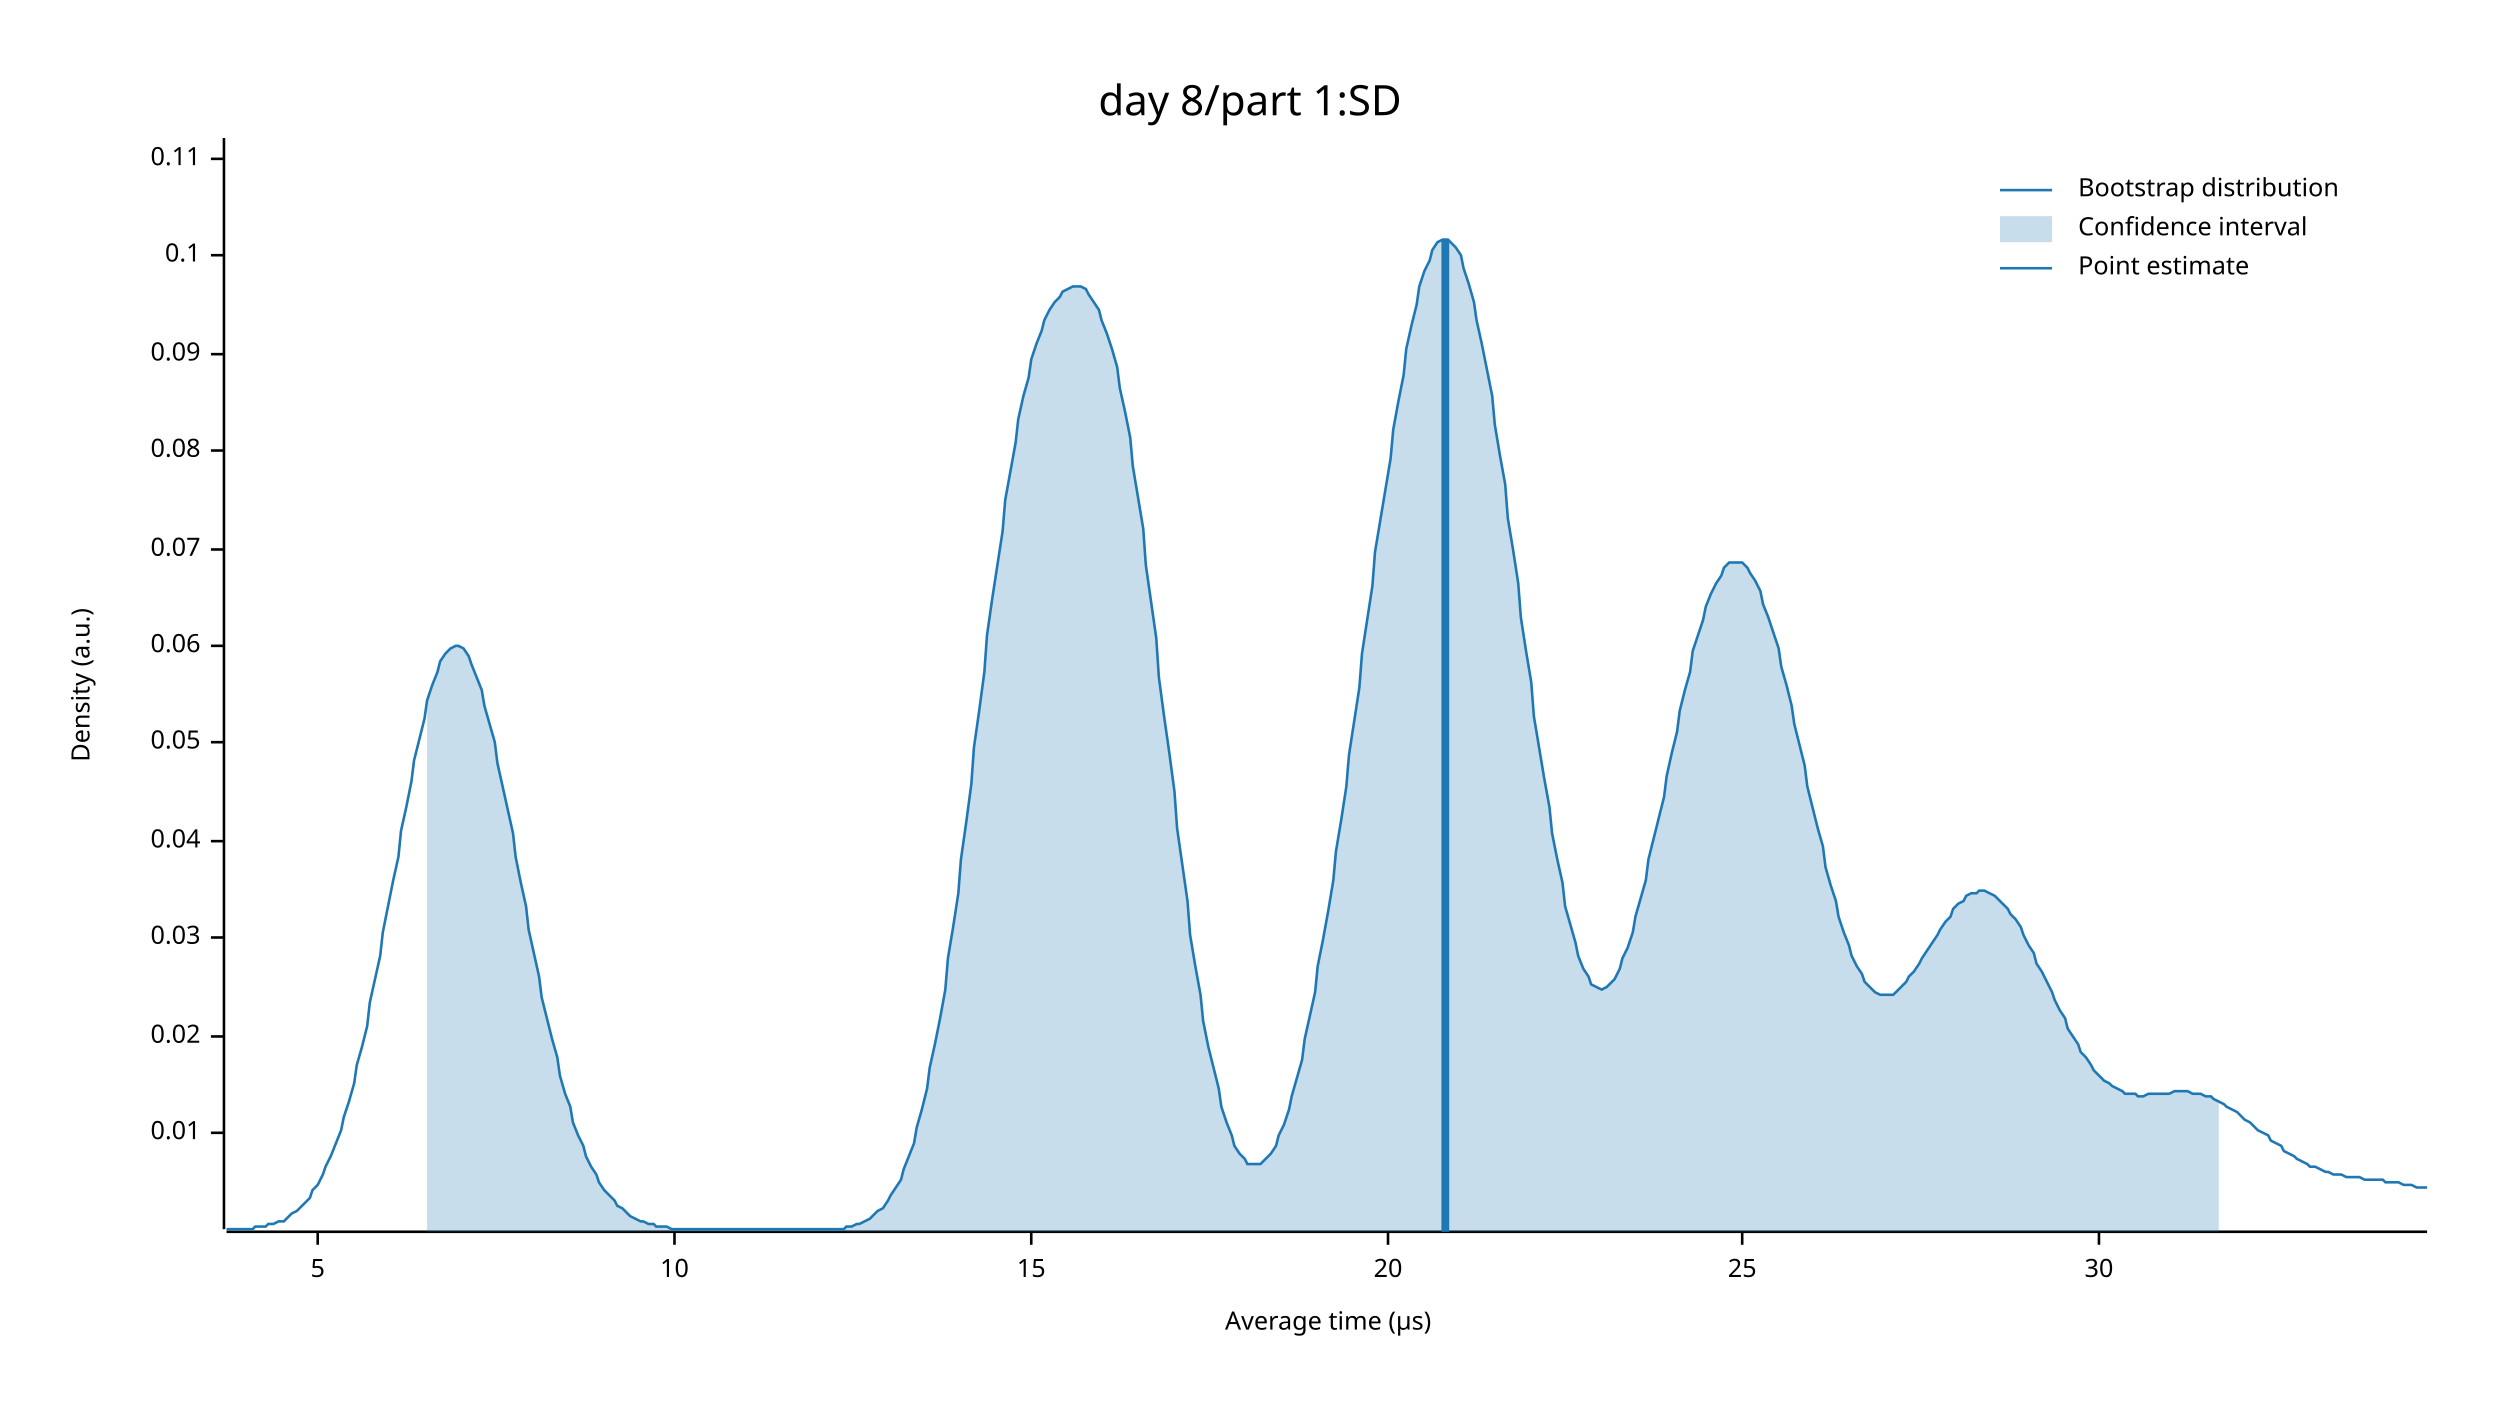
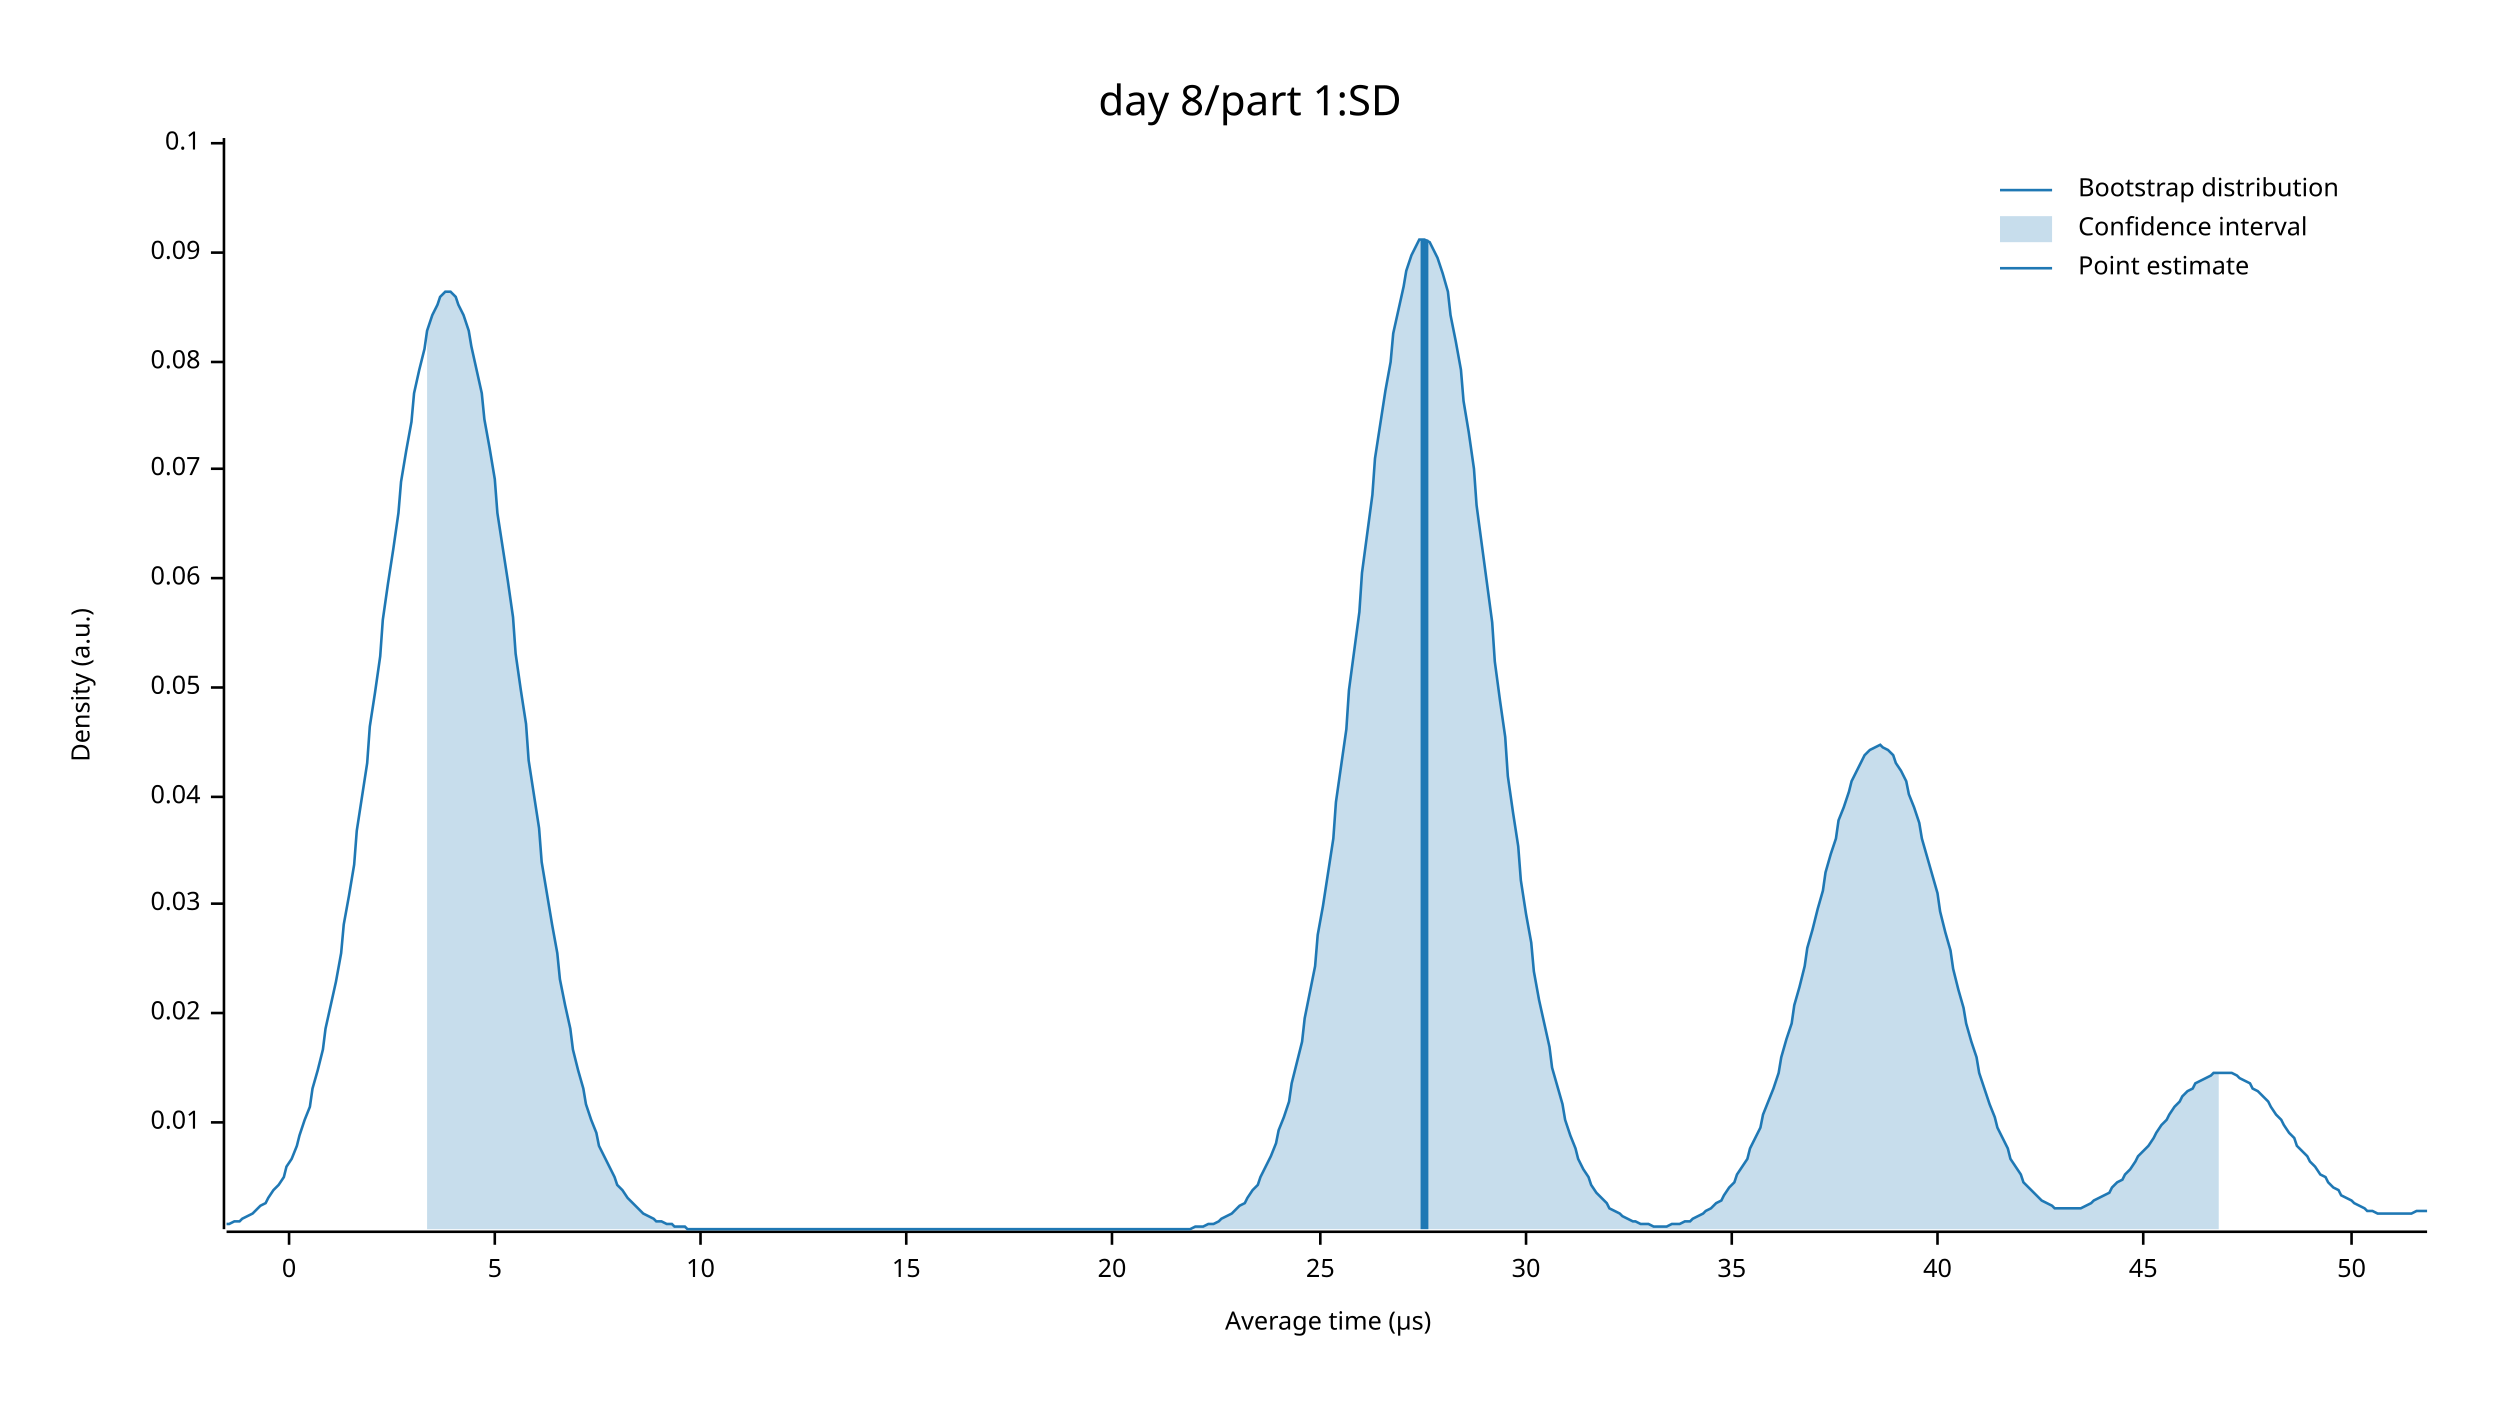
<svg xmlns="http://www.w3.org/2000/svg" width="960" height="540" viewBox="0 0 960 540">
  <text x="480" y="32" dy="0.76em" text-anchor="middle" font-family="sans-serif" font-size="16.129" opacity="1" fill="#000000">
day 8/part 1:SD
</text>
  <text x="27" y="263" dy="0.76em" text-anchor="middle" font-family="sans-serif" font-size="9.677" opacity="1" fill="#000000" transform="rotate(270, 27, 263)">
Density (a.u.)
</text>
  <text x="510" y="513" dy="-0.5ex" text-anchor="middle" font-family="sans-serif" font-size="9.677" opacity="1" fill="#000000">
Average time (µs)
</text>
  <polyline fill="none" opacity="1" stroke="#000000" stroke-width="1" points="86,53 86,472 " />
-   <text x="77" y="435" dy="0.5ex" text-anchor="end" font-family="sans-serif" font-size="9.677" opacity="1" fill="#000000">
+   <text x="77" y="431" dy="0.5ex" text-anchor="end" font-family="sans-serif" font-size="9.677" opacity="1" fill="#000000">
0.01
</text>
-   <polyline fill="none" opacity="1" stroke="#000000" stroke-width="1" points="81,435 86,435 " />
-   <text x="77" y="398" dy="0.5ex" text-anchor="end" font-family="sans-serif" font-size="9.677" opacity="1" fill="#000000">
+   <polyline fill="none" opacity="1" stroke="#000000" stroke-width="1" points="81,431 86,431 " />
+   <text x="77" y="389" dy="0.5ex" text-anchor="end" font-family="sans-serif" font-size="9.677" opacity="1" fill="#000000">
0.02
</text>
-   <polyline fill="none" opacity="1" stroke="#000000" stroke-width="1" points="81,398 86,398 " />
-   <text x="77" y="360" dy="0.5ex" text-anchor="end" font-family="sans-serif" font-size="9.677" opacity="1" fill="#000000">
+   <polyline fill="none" opacity="1" stroke="#000000" stroke-width="1" points="81,389 86,389 " />
+   <text x="77" y="347" dy="0.5ex" text-anchor="end" font-family="sans-serif" font-size="9.677" opacity="1" fill="#000000">
0.03
</text>
-   <polyline fill="none" opacity="1" stroke="#000000" stroke-width="1" points="81,360 86,360 " />
-   <text x="77" y="323" dy="0.5ex" text-anchor="end" font-family="sans-serif" font-size="9.677" opacity="1" fill="#000000">
+   <polyline fill="none" opacity="1" stroke="#000000" stroke-width="1" points="81,347 86,347 " />
+   <text x="77" y="306" dy="0.5ex" text-anchor="end" font-family="sans-serif" font-size="9.677" opacity="1" fill="#000000">
0.04
</text>
-   <polyline fill="none" opacity="1" stroke="#000000" stroke-width="1" points="81,323 86,323 " />
-   <text x="77" y="285" dy="0.5ex" text-anchor="end" font-family="sans-serif" font-size="9.677" opacity="1" fill="#000000">
+   <polyline fill="none" opacity="1" stroke="#000000" stroke-width="1" points="81,306 86,306 " />
+   <text x="77" y="264" dy="0.5ex" text-anchor="end" font-family="sans-serif" font-size="9.677" opacity="1" fill="#000000">
0.05
</text>
-   <polyline fill="none" opacity="1" stroke="#000000" stroke-width="1" points="81,285 86,285 " />
-   <text x="77" y="248" dy="0.5ex" text-anchor="end" font-family="sans-serif" font-size="9.677" opacity="1" fill="#000000">
+   <polyline fill="none" opacity="1" stroke="#000000" stroke-width="1" points="81,264 86,264 " />
+   <text x="77" y="222" dy="0.5ex" text-anchor="end" font-family="sans-serif" font-size="9.677" opacity="1" fill="#000000">
0.06
</text>
-   <polyline fill="none" opacity="1" stroke="#000000" stroke-width="1" points="81,248 86,248 " />
-   <text x="77" y="211" dy="0.5ex" text-anchor="end" font-family="sans-serif" font-size="9.677" opacity="1" fill="#000000">
+   <polyline fill="none" opacity="1" stroke="#000000" stroke-width="1" points="81,222 86,222 " />
+   <text x="77" y="180" dy="0.5ex" text-anchor="end" font-family="sans-serif" font-size="9.677" opacity="1" fill="#000000">
0.07
</text>
-   <polyline fill="none" opacity="1" stroke="#000000" stroke-width="1" points="81,211 86,211 " />
-   <text x="77" y="173" dy="0.5ex" text-anchor="end" font-family="sans-serif" font-size="9.677" opacity="1" fill="#000000">
+   <polyline fill="none" opacity="1" stroke="#000000" stroke-width="1" points="81,180 86,180 " />
+   <text x="77" y="139" dy="0.5ex" text-anchor="end" font-family="sans-serif" font-size="9.677" opacity="1" fill="#000000">
0.08
</text>
-   <polyline fill="none" opacity="1" stroke="#000000" stroke-width="1" points="81,173 86,173 " />
-   <text x="77" y="136" dy="0.5ex" text-anchor="end" font-family="sans-serif" font-size="9.677" opacity="1" fill="#000000">
+   <polyline fill="none" opacity="1" stroke="#000000" stroke-width="1" points="81,139 86,139 " />
+   <text x="77" y="97" dy="0.5ex" text-anchor="end" font-family="sans-serif" font-size="9.677" opacity="1" fill="#000000">
0.09
</text>
-   <polyline fill="none" opacity="1" stroke="#000000" stroke-width="1" points="81,136 86,136 " />
-   <text x="77" y="98" dy="0.5ex" text-anchor="end" font-family="sans-serif" font-size="9.677" opacity="1" fill="#000000">
+   <polyline fill="none" opacity="1" stroke="#000000" stroke-width="1" points="81,97 86,97 " />
+   <text x="77" y="55" dy="0.5ex" text-anchor="end" font-family="sans-serif" font-size="9.677" opacity="1" fill="#000000">
0.1
</text>
-   <polyline fill="none" opacity="1" stroke="#000000" stroke-width="1" points="81,98 86,98 " />
-   <text x="77" y="61" dy="0.5ex" text-anchor="end" font-family="sans-serif" font-size="9.677" opacity="1" fill="#000000">
- 0.11
+   <polyline fill="none" opacity="1" stroke="#000000" stroke-width="1" points="81,55 86,55 " />
+   <polyline fill="none" opacity="1" stroke="#000000" stroke-width="1" points="87,473 932,473 " />
+   <text x="111" y="483" dy="0.76em" text-anchor="middle" font-family="sans-serif" font-size="9.677" opacity="1" fill="#000000">
+ 0
</text>
-   <polyline fill="none" opacity="1" stroke="#000000" stroke-width="1" points="81,61 86,61 " />
-   <polyline fill="none" opacity="1" stroke="#000000" stroke-width="1" points="87,473 932,473 " />
-   <text x="122" y="483" dy="0.76em" text-anchor="middle" font-family="sans-serif" font-size="9.677" opacity="1" fill="#000000">
+   <polyline fill="none" opacity="1" stroke="#000000" stroke-width="1" points="111,473 111,478 " />
+   <text x="190" y="483" dy="0.76em" text-anchor="middle" font-family="sans-serif" font-size="9.677" opacity="1" fill="#000000">
5
</text>
-   <polyline fill="none" opacity="1" stroke="#000000" stroke-width="1" points="122,473 122,478 " />
-   <text x="259" y="483" dy="0.76em" text-anchor="middle" font-family="sans-serif" font-size="9.677" opacity="1" fill="#000000">
+   <polyline fill="none" opacity="1" stroke="#000000" stroke-width="1" points="190,473 190,478 " />
+   <text x="269" y="483" dy="0.76em" text-anchor="middle" font-family="sans-serif" font-size="9.677" opacity="1" fill="#000000">
10
</text>
-   <polyline fill="none" opacity="1" stroke="#000000" stroke-width="1" points="259,473 259,478 " />
-   <text x="396" y="483" dy="0.76em" text-anchor="middle" font-family="sans-serif" font-size="9.677" opacity="1" fill="#000000">
+   <polyline fill="none" opacity="1" stroke="#000000" stroke-width="1" points="269,473 269,478 " />
+   <text x="348" y="483" dy="0.76em" text-anchor="middle" font-family="sans-serif" font-size="9.677" opacity="1" fill="#000000">
15
</text>
-   <polyline fill="none" opacity="1" stroke="#000000" stroke-width="1" points="396,473 396,478 " />
-   <text x="533" y="483" dy="0.76em" text-anchor="middle" font-family="sans-serif" font-size="9.677" opacity="1" fill="#000000">
+   <polyline fill="none" opacity="1" stroke="#000000" stroke-width="1" points="348,473 348,478 " />
+   <text x="427" y="483" dy="0.76em" text-anchor="middle" font-family="sans-serif" font-size="9.677" opacity="1" fill="#000000">
20
</text>
-   <polyline fill="none" opacity="1" stroke="#000000" stroke-width="1" points="533,473 533,478 " />
-   <text x="669" y="483" dy="0.76em" text-anchor="middle" font-family="sans-serif" font-size="9.677" opacity="1" fill="#000000">
+   <polyline fill="none" opacity="1" stroke="#000000" stroke-width="1" points="427,473 427,478 " />
+   <text x="507" y="483" dy="0.76em" text-anchor="middle" font-family="sans-serif" font-size="9.677" opacity="1" fill="#000000">
25
</text>
-   <polyline fill="none" opacity="1" stroke="#000000" stroke-width="1" points="669,473 669,478 " />
-   <text x="806" y="483" dy="0.76em" text-anchor="middle" font-family="sans-serif" font-size="9.677" opacity="1" fill="#000000">
+   <polyline fill="none" opacity="1" stroke="#000000" stroke-width="1" points="507,473 507,478 " />
+   <text x="586" y="483" dy="0.76em" text-anchor="middle" font-family="sans-serif" font-size="9.677" opacity="1" fill="#000000">
30
</text>
-   <polyline fill="none" opacity="1" stroke="#000000" stroke-width="1" points="806,473 806,478 " />
-   <polyline fill="none" opacity="1" stroke="#1F78B4" stroke-width="1" points="87,472 88,472 90,472 92,472 93,472 95,472 97,472 98,471 100,471 102,471 103,470 105,470 107,469 109,469 110,468 112,466 114,465 115,464 117,462 119,460 120,457 122,455 124,451 125,448 127,444 129,439 131,434 132,429 134,423 136,416 137,409 139,402 141,394 142,385 144,376 146,367 147,358 149,348 151,338 153,329 154,319 156,310 158,300 159,292 161,284 163,276 164,269 166,263 168,258 169,254 171,251 173,249 175,248 176,248 178,249 180,252 181,255 183,260 185,265 186,271 188,278 190,285 191,293 193,302 195,311 197,320 198,329 200,339 202,348 203,357 205,366 207,375 208,383 210,391 212,399 214,406 215,413 217,420 219,425 220,431 222,436 224,440 225,444 227,448 229,451 230,454 232,457 234,459 236,461 237,463 239,464 241,466 242,467 244,468 246,469 247,469 249,470 251,470 252,471 254,471 256,471 258,472 259,472 261,472 263,472 264,472 266,472 268,472 269,472 271,472 273,472 274,472 276,472 278,472 280,472 281,472 283,472 285,472 286,472 288,472 290,472 291,472 293,472 295,472 296,472 298,472 300,472 302,472 303,472 305,472 307,472 308,472 310,472 312,472 313,472 315,472 317,472 318,472 320,472 322,472 324,472 325,471 327,471 329,470 330,470 332,469 334,468 335,467 337,465 339,464 341,461 342,459 344,456 346,453 347,449 349,444 351,439 352,433 354,426 356,418 357,410 359,401 361,391 363,380 364,368 366,356 368,343 369,330 371,316 373,301 374,287 376,273 378,258 379,244 381,230 383,217 385,204 386,192 388,181 390,170 391,161 393,152 395,145 396,138 398,132 400,127 401,123 403,119 405,116 407,114 408,112 410,111 412,110 413,110 415,110 417,111 418,113 420,116 422,119 423,123 425,128 427,134 429,141 430,149 432,158 434,168 435,179 437,191 439,203 440,217 442,231 444,245 445,260 447,275 449,289 451,304 452,318 454,332 456,346 457,359 459,371 461,382 462,392 464,402 466,410 468,418 469,425 471,431 473,436 474,440 476,443 478,445 479,447 481,447 483,447 484,447 486,445 488,443 490,440 491,436 493,432 495,426 496,421 498,414 500,407 501,399 503,390 505,381 506,371 508,361 510,350 512,338 513,327 515,315 517,302 518,290 520,277 522,264 523,251 525,238 527,225 528,212 530,200 532,188 534,176 535,165 537,154 539,144 540,134 542,125 544,117 545,110 547,104 549,100 550,96 552,93 554,92 556,92 557,93 559,95 561,98 562,103 564,109 566,116 567,123 569,132 571,142 573,152 574,163 576,175 578,186 579,199 581,211 583,224 584,237 586,250 588,262 589,275 591,287 593,299 595,310 596,320 598,330 600,339 601,348 603,355 605,362 606,367 608,372 610,375 611,378 613,379 615,380 617,379 618,378 620,376 622,372 623,368 625,364 627,358 628,352 630,345 632,338 633,330 635,322 637,314 639,306 640,298 642,289 644,281 645,273 647,265 649,258 650,250 652,244 654,238 655,233 657,228 659,224 661,221 662,218 664,216 666,216 667,216 669,216 671,218 672,220 674,223 676,227 677,232 679,237 681,243 683,249 684,256 686,263 688,271 689,278 691,286 693,294 694,302 696,310 698,318 700,325 701,333 703,340 705,346 706,352 708,358 710,363 711,367 713,371 715,374 716,377 718,379 720,381 722,382 723,382 725,382 727,382 728,381 730,379 732,377 733,375 735,373 737,370 738,368 740,365 742,362 744,359 745,357 747,354 749,352 750,349 752,347 754,346 755,344 757,343 759,343 760,342 762,342 764,343 766,344 767,345 769,347 771,349 772,351 774,353 776,356 777,359 779,363 781,366 782,370 784,373 786,377 788,381 789,384 791,388 793,391 794,395 796,398 798,401 799,404 801,406 803,409 804,411 806,413 808,415 810,416 811,417 813,418 815,419 816,420 818,420 820,420 821,421 823,421 825,420 827,420 828,420 830,420 832,420 833,420 835,419 837,419 838,419 840,419 842,420 843,420 845,420 847,421 849,421 850,422 852,423 854,424 855,425 857,426 859,427 860,428 862,430 864,431 865,432 867,434 869,435 871,436 872,438 874,439 876,440 877,442 879,443 881,444 882,445 884,446 886,447 887,448 889,448 891,449 893,450 894,450 896,451 898,451 899,451 901,452 903,452 904,452 906,452 908,453 909,453 911,453 913,453 915,453 916,454 918,454 920,454 921,454 923,455 925,455 926,455 928,456 930,456 932,456 " />
-   <polygon opacity="0.25" fill="#1F78B4" points="164,269 166,263 168,258 169,254 171,251 173,249 175,248 176,248 178,249 180,252 181,255 183,260 185,265 186,271 188,278 190,285 191,293 193,302 195,311 197,320 198,329 200,339 202,348 203,357 205,366 207,375 208,383 210,391 212,399 214,406 215,413 217,420 219,425 220,431 222,436 224,440 225,444 227,448 229,451 230,454 232,457 234,459 236,461 237,463 239,464 241,466 242,467 244,468 246,469 247,469 249,470 251,470 252,471 254,471 256,471 258,472 259,472 261,472 263,472 264,472 266,472 268,472 269,472 271,472 273,472 274,472 276,472 278,472 280,472 281,472 283,472 285,472 286,472 288,472 290,472 291,472 293,472 295,472 296,472 298,472 300,472 302,472 303,472 305,472 307,472 308,472 310,472 312,472 313,472 315,472 317,472 318,472 320,472 322,472 324,472 325,471 327,471 329,470 330,470 332,469 334,468 335,467 337,465 339,464 341,461 342,459 344,456 346,453 347,449 349,444 351,439 352,433 354,426 356,418 357,410 359,401 361,391 363,380 364,368 366,356 368,343 369,330 371,316 373,301 374,287 376,273 378,258 379,244 381,230 383,217 385,204 386,192 388,181 390,170 391,161 393,152 395,145 396,138 398,132 400,127 401,123 403,119 405,116 407,114 408,112 410,111 412,110 413,110 415,110 417,111 418,113 420,116 422,119 423,123 425,128 427,134 429,141 430,149 432,158 434,168 435,179 437,191 439,203 440,217 442,231 444,245 445,260 447,275 449,289 451,304 452,318 454,332 456,346 457,359 459,371 461,382 462,392 464,402 466,410 468,418 469,425 471,431 473,436 474,440 476,443 478,445 479,447 481,447 483,447 484,447 486,445 488,443 490,440 491,436 493,432 495,426 496,421 498,414 500,407 501,399 503,390 505,381 506,371 508,361 510,350 512,338 513,327 515,315 517,302 518,290 520,277 522,264 523,251 525,238 527,225 528,212 530,200 532,188 534,176 535,165 537,154 539,144 540,134 542,125 544,117 545,110 547,104 549,100 550,96 552,93 554,92 556,92 557,93 559,95 561,98 562,103 564,109 566,116 567,123 569,132 571,142 573,152 574,163 576,175 578,186 579,199 581,211 583,224 584,237 586,250 588,262 589,275 591,287 593,299 595,310 596,320 598,330 600,339 601,348 603,355 605,362 606,367 608,372 610,375 611,378 613,379 615,380 617,379 618,378 620,376 622,372 623,368 625,364 627,358 628,352 630,345 632,338 633,330 635,322 637,314 639,306 640,298 642,289 644,281 645,273 647,265 649,258 650,250 652,244 654,238 655,233 657,228 659,224 661,221 662,218 664,216 666,216 667,216 669,216 671,218 672,220 674,223 676,227 677,232 679,237 681,243 683,249 684,256 686,263 688,271 689,278 691,286 693,294 694,302 696,310 698,318 700,325 701,333 703,340 705,346 706,352 708,358 710,363 711,367 713,371 715,374 716,377 718,379 720,381 722,382 723,382 725,382 727,382 728,381 730,379 732,377 733,375 735,373 737,370 738,368 740,365 742,362 744,359 745,357 747,354 749,352 750,349 752,347 754,346 755,344 757,343 759,343 760,342 762,342 764,343 766,344 767,345 769,347 771,349 772,351 774,353 776,356 777,359 779,363 781,366 782,370 784,373 786,377 788,381 789,384 791,388 793,391 794,395 796,398 798,401 799,404 801,406 803,409 804,411 806,413 808,415 810,416 811,417 813,418 815,419 816,420 818,420 820,420 821,421 823,421 825,420 827,420 828,420 830,420 832,420 833,420 835,419 837,419 838,419 840,419 842,420 843,420 845,420 847,421 849,421 850,422 852,423 852,473 164,473 " />
-   <polyline fill="none" opacity="1" stroke="#1F78B4" stroke-width="3" points="555,473 555,92 " />
+   <polyline fill="none" opacity="1" stroke="#000000" stroke-width="1" points="586,473 586,478 " />
+   <text x="665" y="483" dy="0.76em" text-anchor="middle" font-family="sans-serif" font-size="9.677" opacity="1" fill="#000000">
+ 35
+ </text>
+   <polyline fill="none" opacity="1" stroke="#000000" stroke-width="1" points="665,473 665,478 " />
+   <text x="744" y="483" dy="0.76em" text-anchor="middle" font-family="sans-serif" font-size="9.677" opacity="1" fill="#000000">
+ 40
+ </text>
+   <polyline fill="none" opacity="1" stroke="#000000" stroke-width="1" points="744,473 744,478 " />
+   <text x="823" y="483" dy="0.76em" text-anchor="middle" font-family="sans-serif" font-size="9.677" opacity="1" fill="#000000">
+ 45
+ </text>
+   <polyline fill="none" opacity="1" stroke="#000000" stroke-width="1" points="823,473 823,478 " />
+   <text x="903" y="483" dy="0.76em" text-anchor="middle" font-family="sans-serif" font-size="9.677" opacity="1" fill="#000000">
+ 50
+ </text>
+   <polyline fill="none" opacity="1" stroke="#000000" stroke-width="1" points="903,473 903,478 " />
+   <polyline fill="none" opacity="1" stroke="#1F78B4" stroke-width="1" points="87,470 88,470 90,469 92,469 93,468 95,467 97,466 98,465 100,463 102,462 103,460 105,457 107,455 109,452 110,448 112,445 114,440 115,436 117,430 119,425 120,418 122,411 124,403 125,395 127,386 129,377 131,366 132,355 134,344 136,332 137,319 139,306 141,293 142,279 144,266 146,252 147,238 149,224 151,211 153,197 154,185 156,173 158,162 159,151 161,142 163,134 164,127 166,121 168,117 169,114 171,112 173,112 175,114 176,117 178,121 180,127 181,133 183,142 185,151 186,161 188,172 190,184 191,197 193,210 195,223 197,237 198,251 200,265 202,278 203,292 205,305 207,318 208,331 210,343 212,355 214,366 215,376 217,386 219,395 220,403 222,411 224,418 225,424 227,430 229,435 230,440 232,444 234,448 236,452 237,455 239,457 241,460 242,461 244,463 246,465 247,466 249,467 251,468 252,469 254,469 256,470 258,470 259,471 261,471 263,471 264,472 266,472 268,472 269,472 271,472 273,472 274,472 276,472 278,472 280,472 281,472 283,472 285,472 286,472 288,472 290,472 291,472 293,472 295,472 296,472 298,472 300,472 302,472 303,472 305,472 307,472 308,472 310,472 312,472 313,472 315,472 317,472 318,472 320,472 322,472 324,472 325,472 327,472 329,472 330,472 332,472 334,472 335,472 337,472 339,472 341,472 342,472 344,472 346,472 347,472 349,472 351,472 352,472 354,472 356,472 357,472 359,472 361,472 363,472 364,472 366,472 368,472 369,472 371,472 373,472 374,472 376,472 378,472 379,472 381,472 383,472 385,472 386,472 388,472 390,472 391,472 393,472 395,472 396,472 398,472 400,472 401,472 403,472 405,472 407,472 408,472 410,472 412,472 413,472 415,472 417,472 418,472 420,472 422,472 423,472 425,472 427,472 429,472 430,472 432,472 434,472 435,472 437,472 439,472 440,472 442,472 444,472 445,472 447,472 449,472 451,472 452,472 454,472 456,472 457,472 459,471 461,471 462,471 464,470 466,470 468,469 469,468 471,467 473,466 474,465 476,463 478,462 479,460 481,457 483,455 484,452 486,448 488,444 490,439 491,434 493,429 495,423 496,416 498,408 500,400 501,391 503,381 505,371 506,359 508,348 510,335 512,322 513,308 515,294 517,280 518,265 520,250 522,235 523,220 525,205 527,190 528,176 530,163 532,150 534,139 535,128 537,119 539,110 540,104 542,98 544,94 545,92 547,92 549,93 550,95 552,99 554,105 556,112 557,121 559,131 561,142 562,154 564,166 566,180 567,194 569,209 571,224 573,239 574,254 576,269 578,283 579,298 581,312 583,325 584,338 586,351 588,362 589,373 591,384 593,393 595,402 596,410 598,417 600,424 601,430 603,436 605,441 606,445 608,449 610,452 611,455 613,458 615,460 617,462 618,464 620,465 622,466 623,467 625,468 627,469 628,469 630,470 632,470 633,470 635,471 637,471 639,471 640,471 642,470 644,470 645,470 647,469 649,469 650,468 652,467 654,466 655,465 657,464 659,462 661,461 662,459 664,456 666,454 667,451 669,448 671,445 672,441 674,437 676,433 677,428 679,423 681,418 683,412 684,406 686,399 688,393 689,386 691,379 693,371 694,364 696,357 698,349 700,342 701,335 703,328 705,322 706,315 708,310 710,304 711,300 713,296 715,292 716,290 718,288 720,287 722,286 723,287 725,288 727,290 728,293 730,296 732,300 733,305 735,310 737,316 738,322 740,329 742,336 744,343 745,350 747,358 749,365 750,372 752,380 754,387 755,393 757,400 759,406 760,412 762,418 764,424 766,429 767,433 769,437 771,441 772,445 774,448 776,451 777,454 779,456 781,458 782,459 784,461 786,462 788,463 789,464 791,464 793,464 794,464 796,464 798,464 799,464 801,463 803,462 804,461 806,460 808,459 810,458 811,456 813,454 815,453 816,451 818,449 820,446 821,444 823,442 825,440 827,437 828,435 830,432 832,430 833,428 835,425 837,423 838,421 840,419 842,418 843,416 845,415 847,414 849,413 850,412 852,412 854,412 855,412 857,412 859,413 860,414 862,415 864,416 865,418 867,419 869,421 871,423 872,425 874,428 876,430 877,432 879,435 881,437 882,440 884,442 886,444 887,446 889,448 891,451 893,452 894,454 896,456 898,457 899,459 901,460 903,461 904,462 906,463 908,464 909,465 911,465 913,466 915,466 916,466 918,466 920,466 921,466 923,466 925,466 926,466 928,465 930,465 932,465 " />
+   <polygon opacity="0.25" fill="#1F78B4" points="164,127 166,121 168,117 169,114 171,112 173,112 175,114 176,117 178,121 180,127 181,133 183,142 185,151 186,161 188,172 190,184 191,197 193,210 195,223 197,237 198,251 200,265 202,278 203,292 205,305 207,318 208,331 210,343 212,355 214,366 215,376 217,386 219,395 220,403 222,411 224,418 225,424 227,430 229,435 230,440 232,444 234,448 236,452 237,455 239,457 241,460 242,461 244,463 246,465 247,466 249,467 251,468 252,469 254,469 256,470 258,470 259,471 261,471 263,471 264,472 266,472 268,472 269,472 271,472 273,472 274,472 276,472 278,472 280,472 281,472 283,472 285,472 286,472 288,472 290,472 291,472 293,472 295,472 296,472 298,472 300,472 302,472 303,472 305,472 307,472 308,472 310,472 312,472 313,472 315,472 317,472 318,472 320,472 322,472 324,472 325,472 327,472 329,472 330,472 332,472 334,472 335,472 337,472 339,472 341,472 342,472 344,472 346,472 347,472 349,472 351,472 352,472 354,472 356,472 357,472 359,472 361,472 363,472 364,472 366,472 368,472 369,472 371,472 373,472 374,472 376,472 378,472 379,472 381,472 383,472 385,472 386,472 388,472 390,472 391,472 393,472 395,472 396,472 398,472 400,472 401,472 403,472 405,472 407,472 408,472 410,472 412,472 413,472 415,472 417,472 418,472 420,472 422,472 423,472 425,472 427,472 429,472 430,472 432,472 434,472 435,472 437,472 439,472 440,472 442,472 444,472 445,472 447,472 449,472 451,472 452,472 454,472 456,472 457,472 459,471 461,471 462,471 464,470 466,470 468,469 469,468 471,467 473,466 474,465 476,463 478,462 479,460 481,457 483,455 484,452 486,448 488,444 490,439 491,434 493,429 495,423 496,416 498,408 500,400 501,391 503,381 505,371 506,359 508,348 510,335 512,322 513,308 515,294 517,280 518,265 520,250 522,235 523,220 525,205 527,190 528,176 530,163 532,150 534,139 535,128 537,119 539,110 540,104 542,98 544,94 545,92 547,92 549,93 550,95 552,99 554,105 556,112 557,121 559,131 561,142 562,154 564,166 566,180 567,194 569,209 571,224 573,239 574,254 576,269 578,283 579,298 581,312 583,325 584,338 586,351 588,362 589,373 591,384 593,393 595,402 596,410 598,417 600,424 601,430 603,436 605,441 606,445 608,449 610,452 611,455 613,458 615,460 617,462 618,464 620,465 622,466 623,467 625,468 627,469 628,469 630,470 632,470 633,470 635,471 637,471 639,471 640,471 642,470 644,470 645,470 647,469 649,469 650,468 652,467 654,466 655,465 657,464 659,462 661,461 662,459 664,456 666,454 667,451 669,448 671,445 672,441 674,437 676,433 677,428 679,423 681,418 683,412 684,406 686,399 688,393 689,386 691,379 693,371 694,364 696,357 698,349 700,342 701,335 703,328 705,322 706,315 708,310 710,304 711,300 713,296 715,292 716,290 718,288 720,287 722,286 723,287 725,288 727,290 728,293 730,296 732,300 733,305 735,310 737,316 738,322 740,329 742,336 744,343 745,350 747,358 749,365 750,372 752,380 754,387 755,393 757,400 759,406 760,412 762,418 764,424 766,429 767,433 769,437 771,441 772,445 774,448 776,451 777,454 779,456 781,458 782,459 784,461 786,462 788,463 789,464 791,464 793,464 794,464 796,464 798,464 799,464 801,463 803,462 804,461 806,460 808,459 810,458 811,456 813,454 815,453 816,451 818,449 820,446 821,444 823,442 825,440 827,437 828,435 830,432 832,430 833,428 835,425 837,423 838,421 840,419 842,418 843,416 845,415 847,414 849,413 850,412 852,412 852,472 164,472 " />
+   <polyline fill="none" opacity="1" stroke="#1F78B4" stroke-width="3" points="547,472 547,92 " />
  <text x="798" y="68" dy="0.76em" text-anchor="start" font-family="sans-serif" font-size="9.677" opacity="1" fill="#000000">
Bootstrap distribution
</text>
  <text x="798" y="83" dy="0.76em" text-anchor="start" font-family="sans-serif" font-size="9.677" opacity="1" fill="#000000">
Confidence interval
</text>
  <text x="798" y="98" dy="0.76em" text-anchor="start" font-family="sans-serif" font-size="9.677" opacity="1" fill="#000000">
Point estimate
</text>
  <polyline fill="none" opacity="1" stroke="#1F78B4" stroke-width="1" points="768,73 788,73 " />
  <rect x="768" y="83" width="20" height="10" opacity="0.25" fill="#1F78B4" stroke="none" />
  <polyline fill="none" opacity="1" stroke="#1F78B4" stroke-width="1" points="768,103 788,103 " />
</svg>
